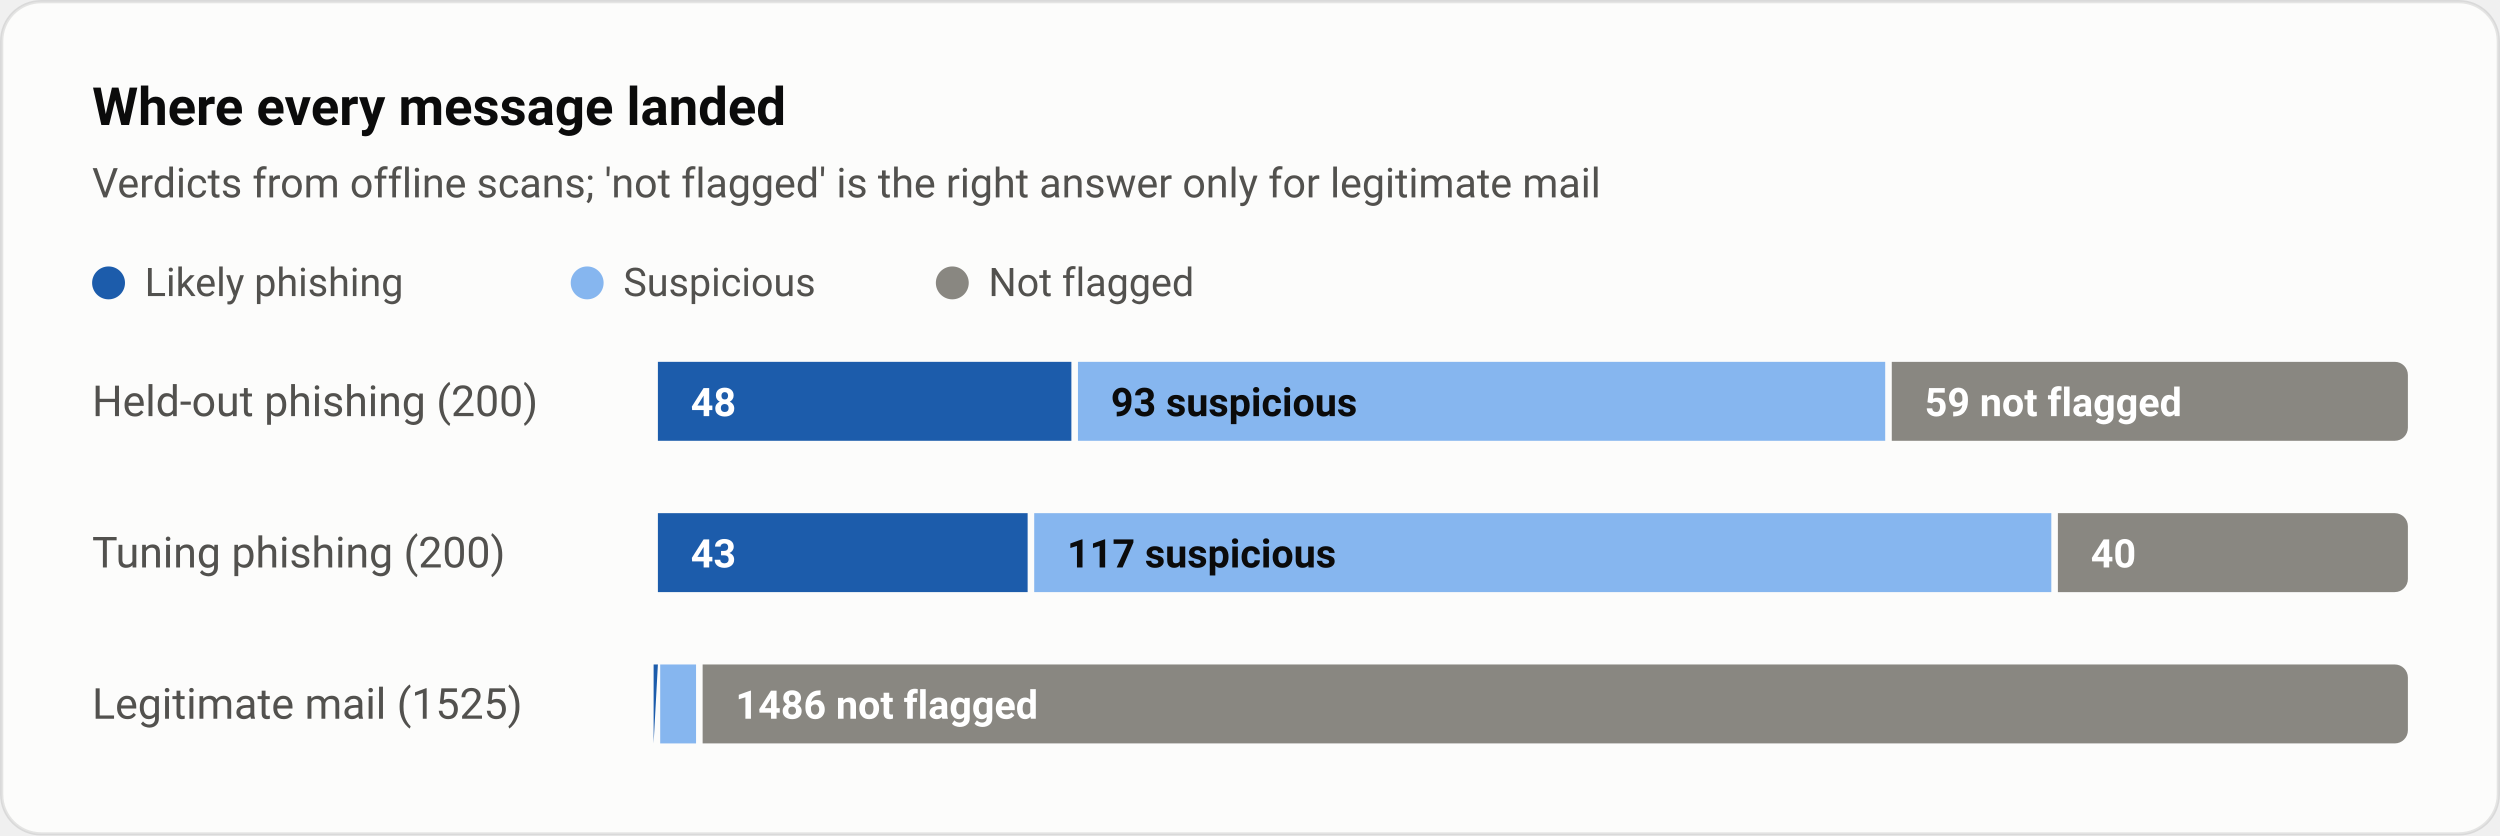
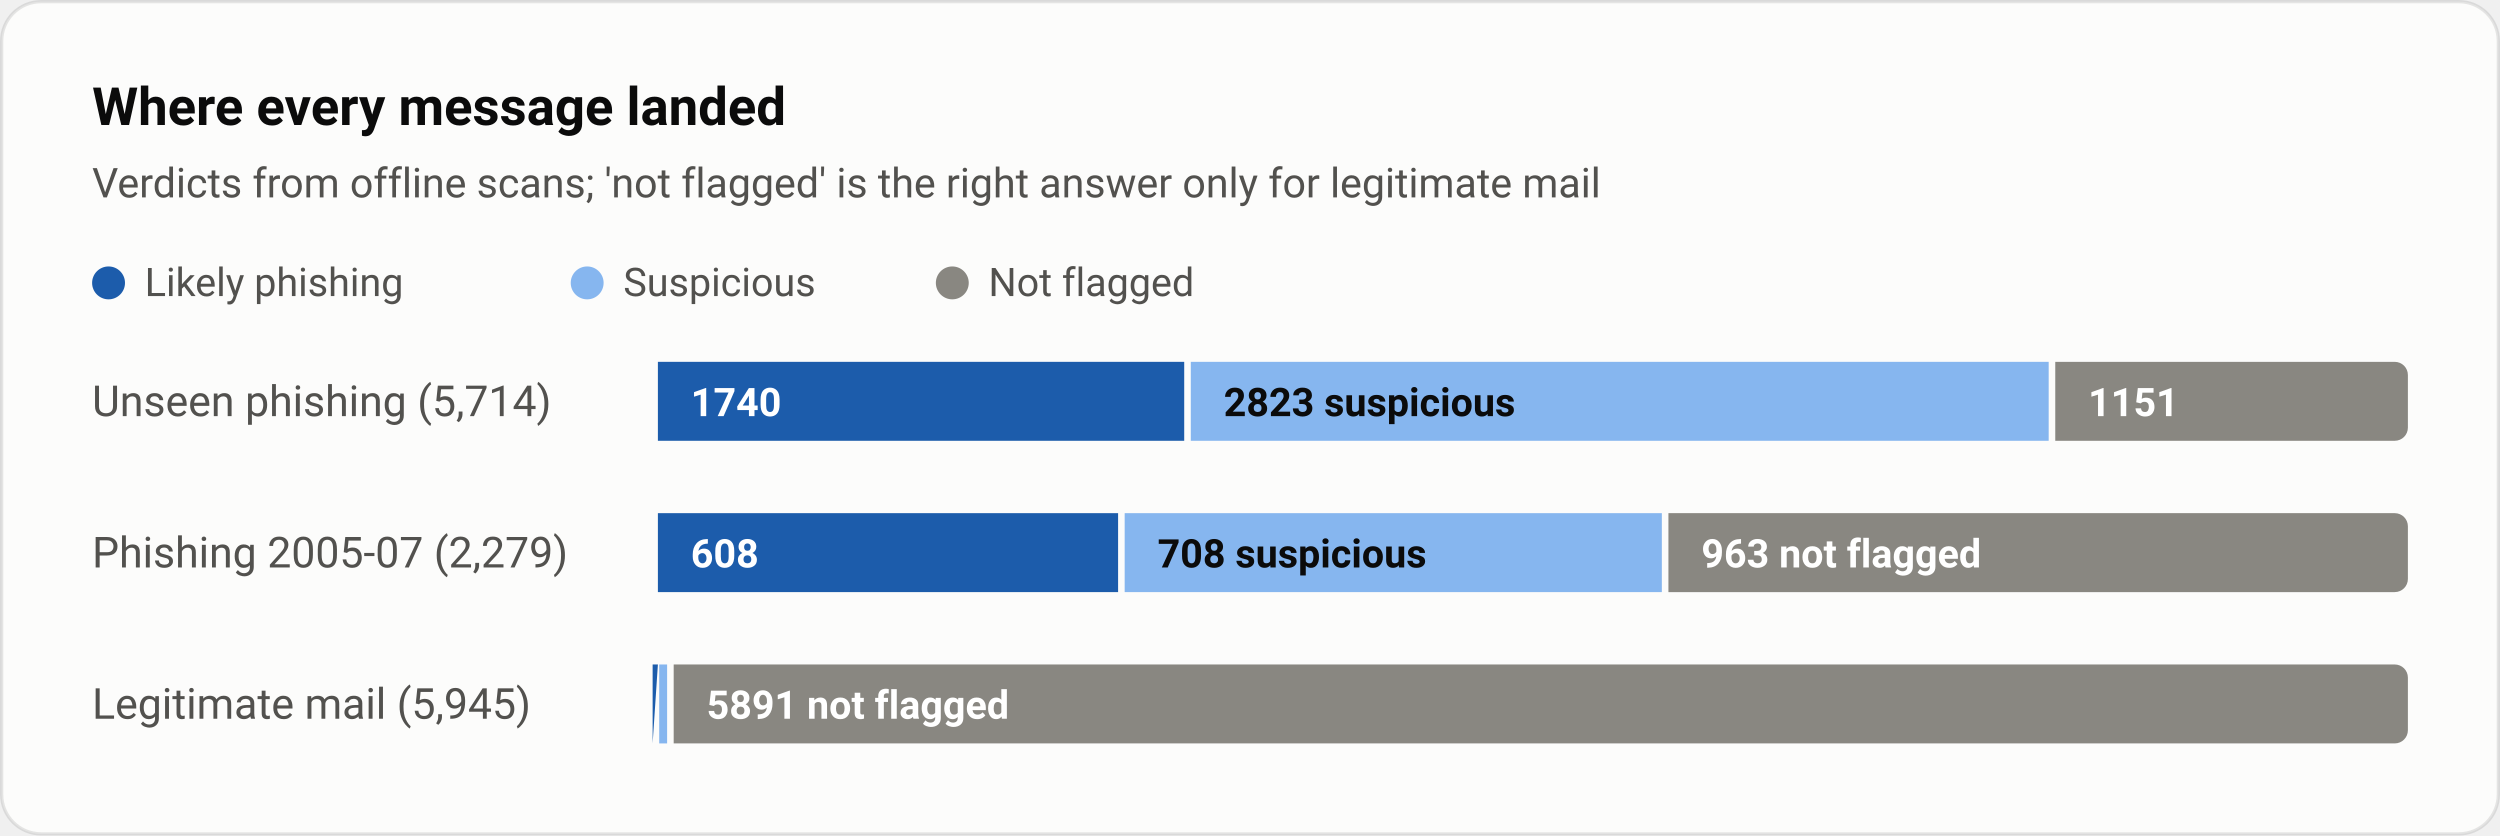
<svg xmlns="http://www.w3.org/2000/svg" width="760" height="254" viewBox="0 0 760 254" font-family="system-ui,-apple-system,'Segoe UI',Roboto,sans-serif" role="img" aria-label="Where every message landed">
  <rect x="0.5" y="0.5" width="759" height="253" rx="12" fill="#fcfcfb" stroke="rgba(11,11,11,0.10)" />
  <text x="28.0" y="38.0" fill="#0b0b0b" font-size="16" font-weight="600" text-anchor="start">Where every message landed</text>
  <text x="28.0" y="60.0" fill="#52514e" font-size="12.5" font-weight="400" text-anchor="start">Verdicts from offline scans; 'not flagged' is the right answer only for legitimate mail</text>
  <circle cx="33.0" cy="86.0" r="5" fill="#1c5cab" />
  <text x="44.0" y="90.0" fill="#52514e" font-size="12" font-weight="400" text-anchor="start">Likely phishing</text>
  <circle cx="178.5" cy="86.0" r="5" fill="#86b6ef" />
  <text x="189.5" y="90.0" fill="#52514e" font-size="12" font-weight="400" text-anchor="start">Suspicious</text>
  <circle cx="289.5" cy="86.0" r="5" fill="#898781" />
  <text x="300.5" y="90.0" fill="#52514e" font-size="12" font-weight="400" text-anchor="start">Not flagged</text>
-   <text x="28.0" y="126.5" fill="#52514e" font-size="13" font-weight="400" text-anchor="start">Held-out phishing (200)</text>
-   <path d="M200.0 110.0 h125.7 v24 h-125.7 z" fill="#1c5cab" />
-   <text x="210.0" y="126.5" fill="#ffffff" font-size="12" font-weight="600" text-anchor="start">48</text>
-   <path d="M327.7 110.0 h245.4 v24 h-245.4 z" fill="#86b6ef" />
-   <text x="337.7" y="126.5" fill="#0b0b0b" font-size="12" font-weight="600" text-anchor="start">93 suspicious</text>
-   <path d="M575.1 110.0 h152.9 a4 4 0 0 1 4 4 v16.0 a4 4 0 0 1 -4 4 h-152.9 z" fill="#898781" />
-   <text x="585.1" y="126.5" fill="#ffffff" font-size="12" font-weight="600" text-anchor="start">59 not flagged</text>
-   <text x="28.0" y="172.5" fill="#52514e" font-size="13" font-weight="400" text-anchor="start">Tuning phishing (200)</text>
-   <path d="M200.0 156.0 h112.4 v24 h-112.4 z" fill="#1c5cab" />
-   <text x="210.0" y="172.5" fill="#ffffff" font-size="12" font-weight="600" text-anchor="start">43</text>
-   <path d="M314.4 156.0 h309.2 v24 h-309.2 z" fill="#86b6ef" />
-   <text x="324.4" y="172.5" fill="#0b0b0b" font-size="12" font-weight="600" text-anchor="start">117 suspicious</text>
-   <path d="M625.6 156.0 h102.4 a4 4 0 0 1 4 4 v16.0 a4 4 0 0 1 -4 4 h-102.4 z" fill="#898781" />
-   <text x="635.6" y="172.5" fill="#ffffff" font-size="12" font-weight="600" text-anchor="start">40</text>
-   <text x="28.0" y="218.5" fill="#52514e" font-size="13" font-weight="400" text-anchor="start">Legitimate mail (1525)</text>
-   <path d="M200.0 202.0 h-1.3 v24 h--1.3 z" fill="#1c5cab" />
-   <path d="M200.7 202.0 h10.9 v24 h-10.9 z" fill="#86b6ef" />
-   <path d="M213.6 202.0 h514.4 a4 4 0 0 1 4 4 v16.0 a4 4 0 0 1 -4 4 h-514.4 z" fill="#898781" />
-   <text x="223.6" y="218.5" fill="#ffffff" font-size="12" font-weight="600" text-anchor="start">1486 not flagged</text>
+   <text x="28.0" y="126.5" fill="#52514e" font-size="13" font-weight="400" text-anchor="start">Unseen phishing (5,714)</text>
+   <path d="M200.0 110.0 h160.0 v24 h-160.0 z" fill="#1c5cab" />
+   <text x="210.0" y="126.5" fill="#ffffff" font-size="12" font-weight="600" text-anchor="start">1740</text>
+   <path d="M362.0 110.0 h260.8 v24 h-260.8 z" fill="#86b6ef" />
+   <text x="372.0" y="126.5" fill="#0b0b0b" font-size="12" font-weight="600" text-anchor="start">2823 suspicious</text>
+   <path d="M624.8 110.0 h103.2 a4 4 0 0 1 4 4 v16.0 a4 4 0 0 1 -4 4 h-103.2 z" fill="#898781" />
+   <text x="634.8" y="126.5" fill="#ffffff" font-size="12" font-weight="600" text-anchor="start">1151</text>
+   <text x="28.0" y="172.5" fill="#52514e" font-size="13" font-weight="400" text-anchor="start">Phishing 2005-07 (2,279)</text>
+   <path d="M200.0 156.0 h139.9 v24 h-139.9 z" fill="#1c5cab" />
+   <text x="210.0" y="172.5" fill="#ffffff" font-size="12" font-weight="600" text-anchor="start">608</text>
+   <path d="M341.9 156.0 h163.3 v24 h-163.3 z" fill="#86b6ef" />
+   <text x="351.9" y="172.5" fill="#0b0b0b" font-size="12" font-weight="600" text-anchor="start">708 suspicious</text>
+   <path d="M507.2 156.0 h220.8 a4 4 0 0 1 4 4 v16.0 a4 4 0 0 1 -4 4 h-220.8 z" fill="#898781" />
+   <text x="517.2" y="172.5" fill="#ffffff" font-size="12" font-weight="600" text-anchor="start">963 not flagged</text>
+   <text x="28.0" y="218.5" fill="#52514e" font-size="13" font-weight="400" text-anchor="start">Legitimate mail (5,945)</text>
+   <path d="M200.0 202.0 h-1.6 v24 h--1.6 z" fill="#1c5cab" />
+   <path d="M200.4 202.0 h2.4 v24 h-2.4 z" fill="#86b6ef" />
+   <path d="M204.8 202.0 h523.2 a4 4 0 0 1 4 4 v16.0 a4 4 0 0 1 -4 4 h-523.2 z" fill="#898781" />
+   <text x="214.8" y="218.5" fill="#ffffff" font-size="12" font-weight="600" text-anchor="start">5891 not flagged</text>
</svg>
